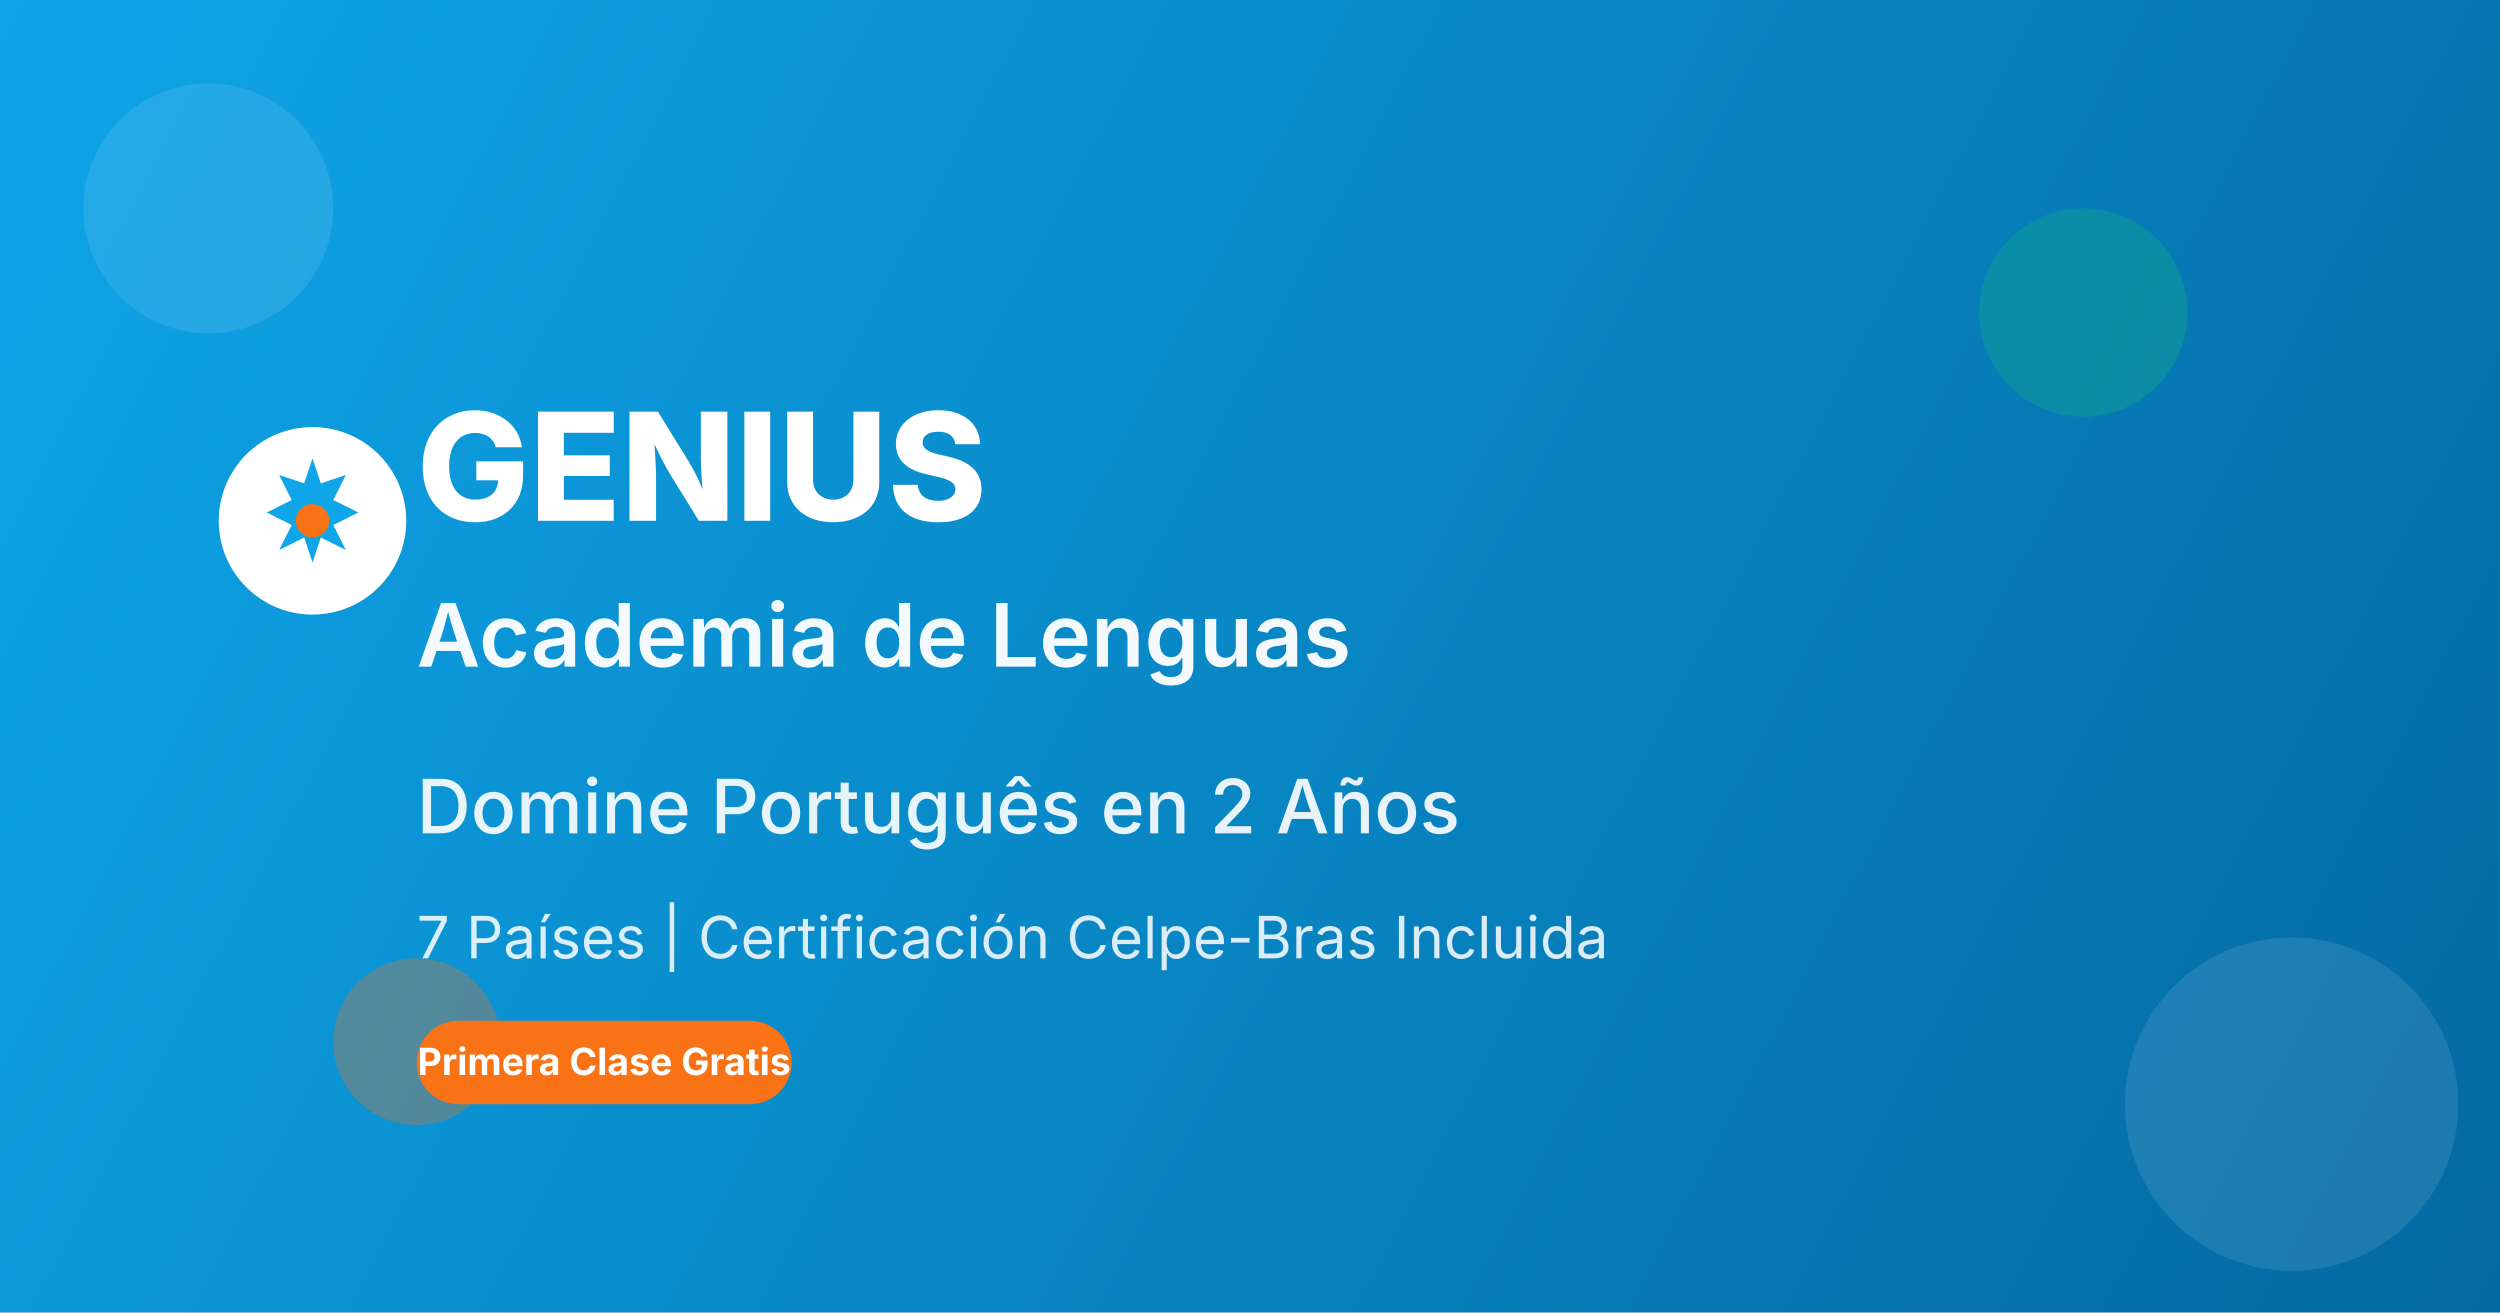
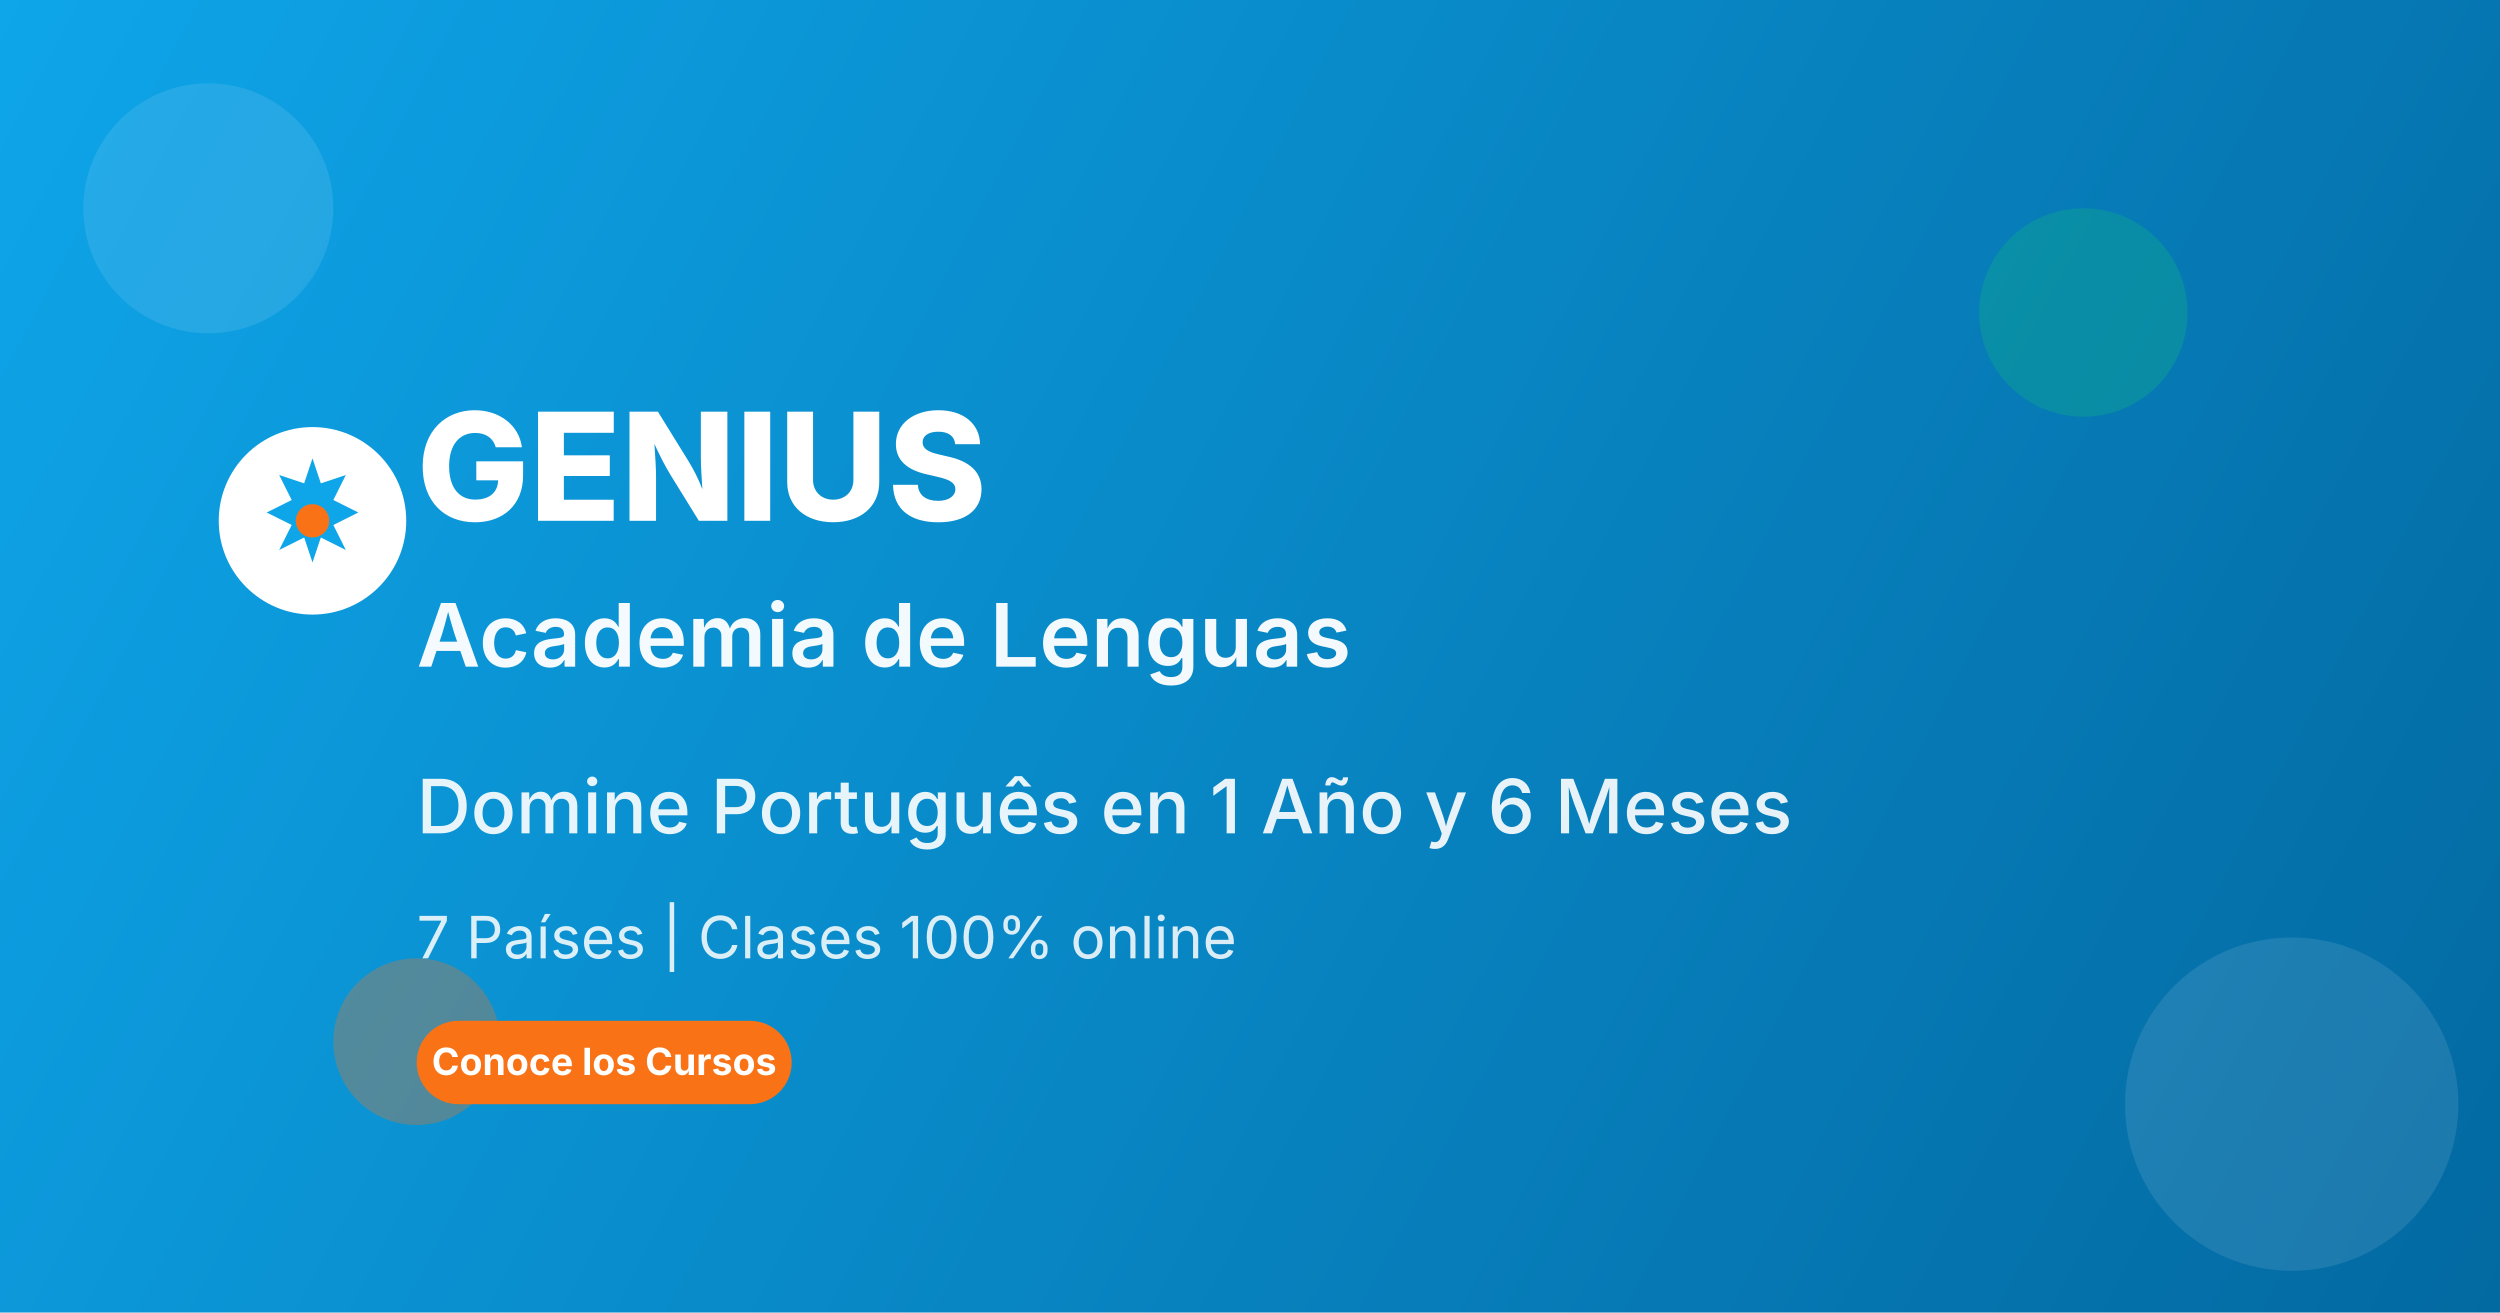
<svg xmlns="http://www.w3.org/2000/svg" width="1200" height="630" viewBox="0 0 1200 630" fill="none">
  <rect width="1200" height="630" fill="url(#gradient)" />
  <defs>
    <linearGradient id="gradient" x1="0" y1="0" x2="1200" y2="630" gradientUnits="userSpaceOnUse">
      <stop offset="0%" stop-color="#0EA5E9" />
      <stop offset="100%" stop-color="#0369A1" />
    </linearGradient>
  </defs>
  <circle cx="100" cy="100" r="60" fill="white" opacity="0.1" />
  <circle cx="1100" cy="530" r="80" fill="white" opacity="0.1" />
  <circle cx="200" cy="500" r="40" fill="#F97316" opacity="0.3" />
  <circle cx="1000" cy="150" r="50" fill="#10B981" opacity="0.3" />
  <g transform="translate(100, 200)">
    <circle cx="50" cy="50" r="45" fill="white" />
    <path d="M50 20L54 32L66 28L60 40L72 46L60 52L66 64L54 58L50 70L46 58L34 64L40 52L28 46L40 40L34 28L46 32L50 20Z" fill="#0EA5E9" />
    <circle cx="50" cy="50" r="8" fill="#F97316" />
  </g>
  <text x="200" y="250" font-family="Inter, sans-serif" font-size="72" font-weight="800" fill="white">
    GENIUS
  </text>
  <text x="200" y="320" font-family="Inter, sans-serif" font-size="42" font-weight="600" fill="white" opacity="0.95">
    Academia de Lenguas
  </text>
  <text x="200" y="400" font-family="Inter, sans-serif" font-size="36" font-weight="500" fill="white" opacity="0.9">
-     Domine Português en 2 Años
+     Domine Português en 1 Año y 6 Meses
  </text>
  <text x="200" y="460" font-family="Inter, sans-serif" font-size="28" font-weight="400" fill="white" opacity="0.85">
-     7 Países | Certificación Celpe-Bras Incluida
+     7 Países | Clases 100% online
  </text>
  <rect x="200" y="490" width="180" height="40" rx="20" fill="#F97316" />
  <text x="290" y="516" font-family="Inter, sans-serif" font-size="18" font-weight="700" fill="white" text-anchor="middle">
-     Primera Clase Gratis
+     Conoce los Cursos
  </text>
</svg>
